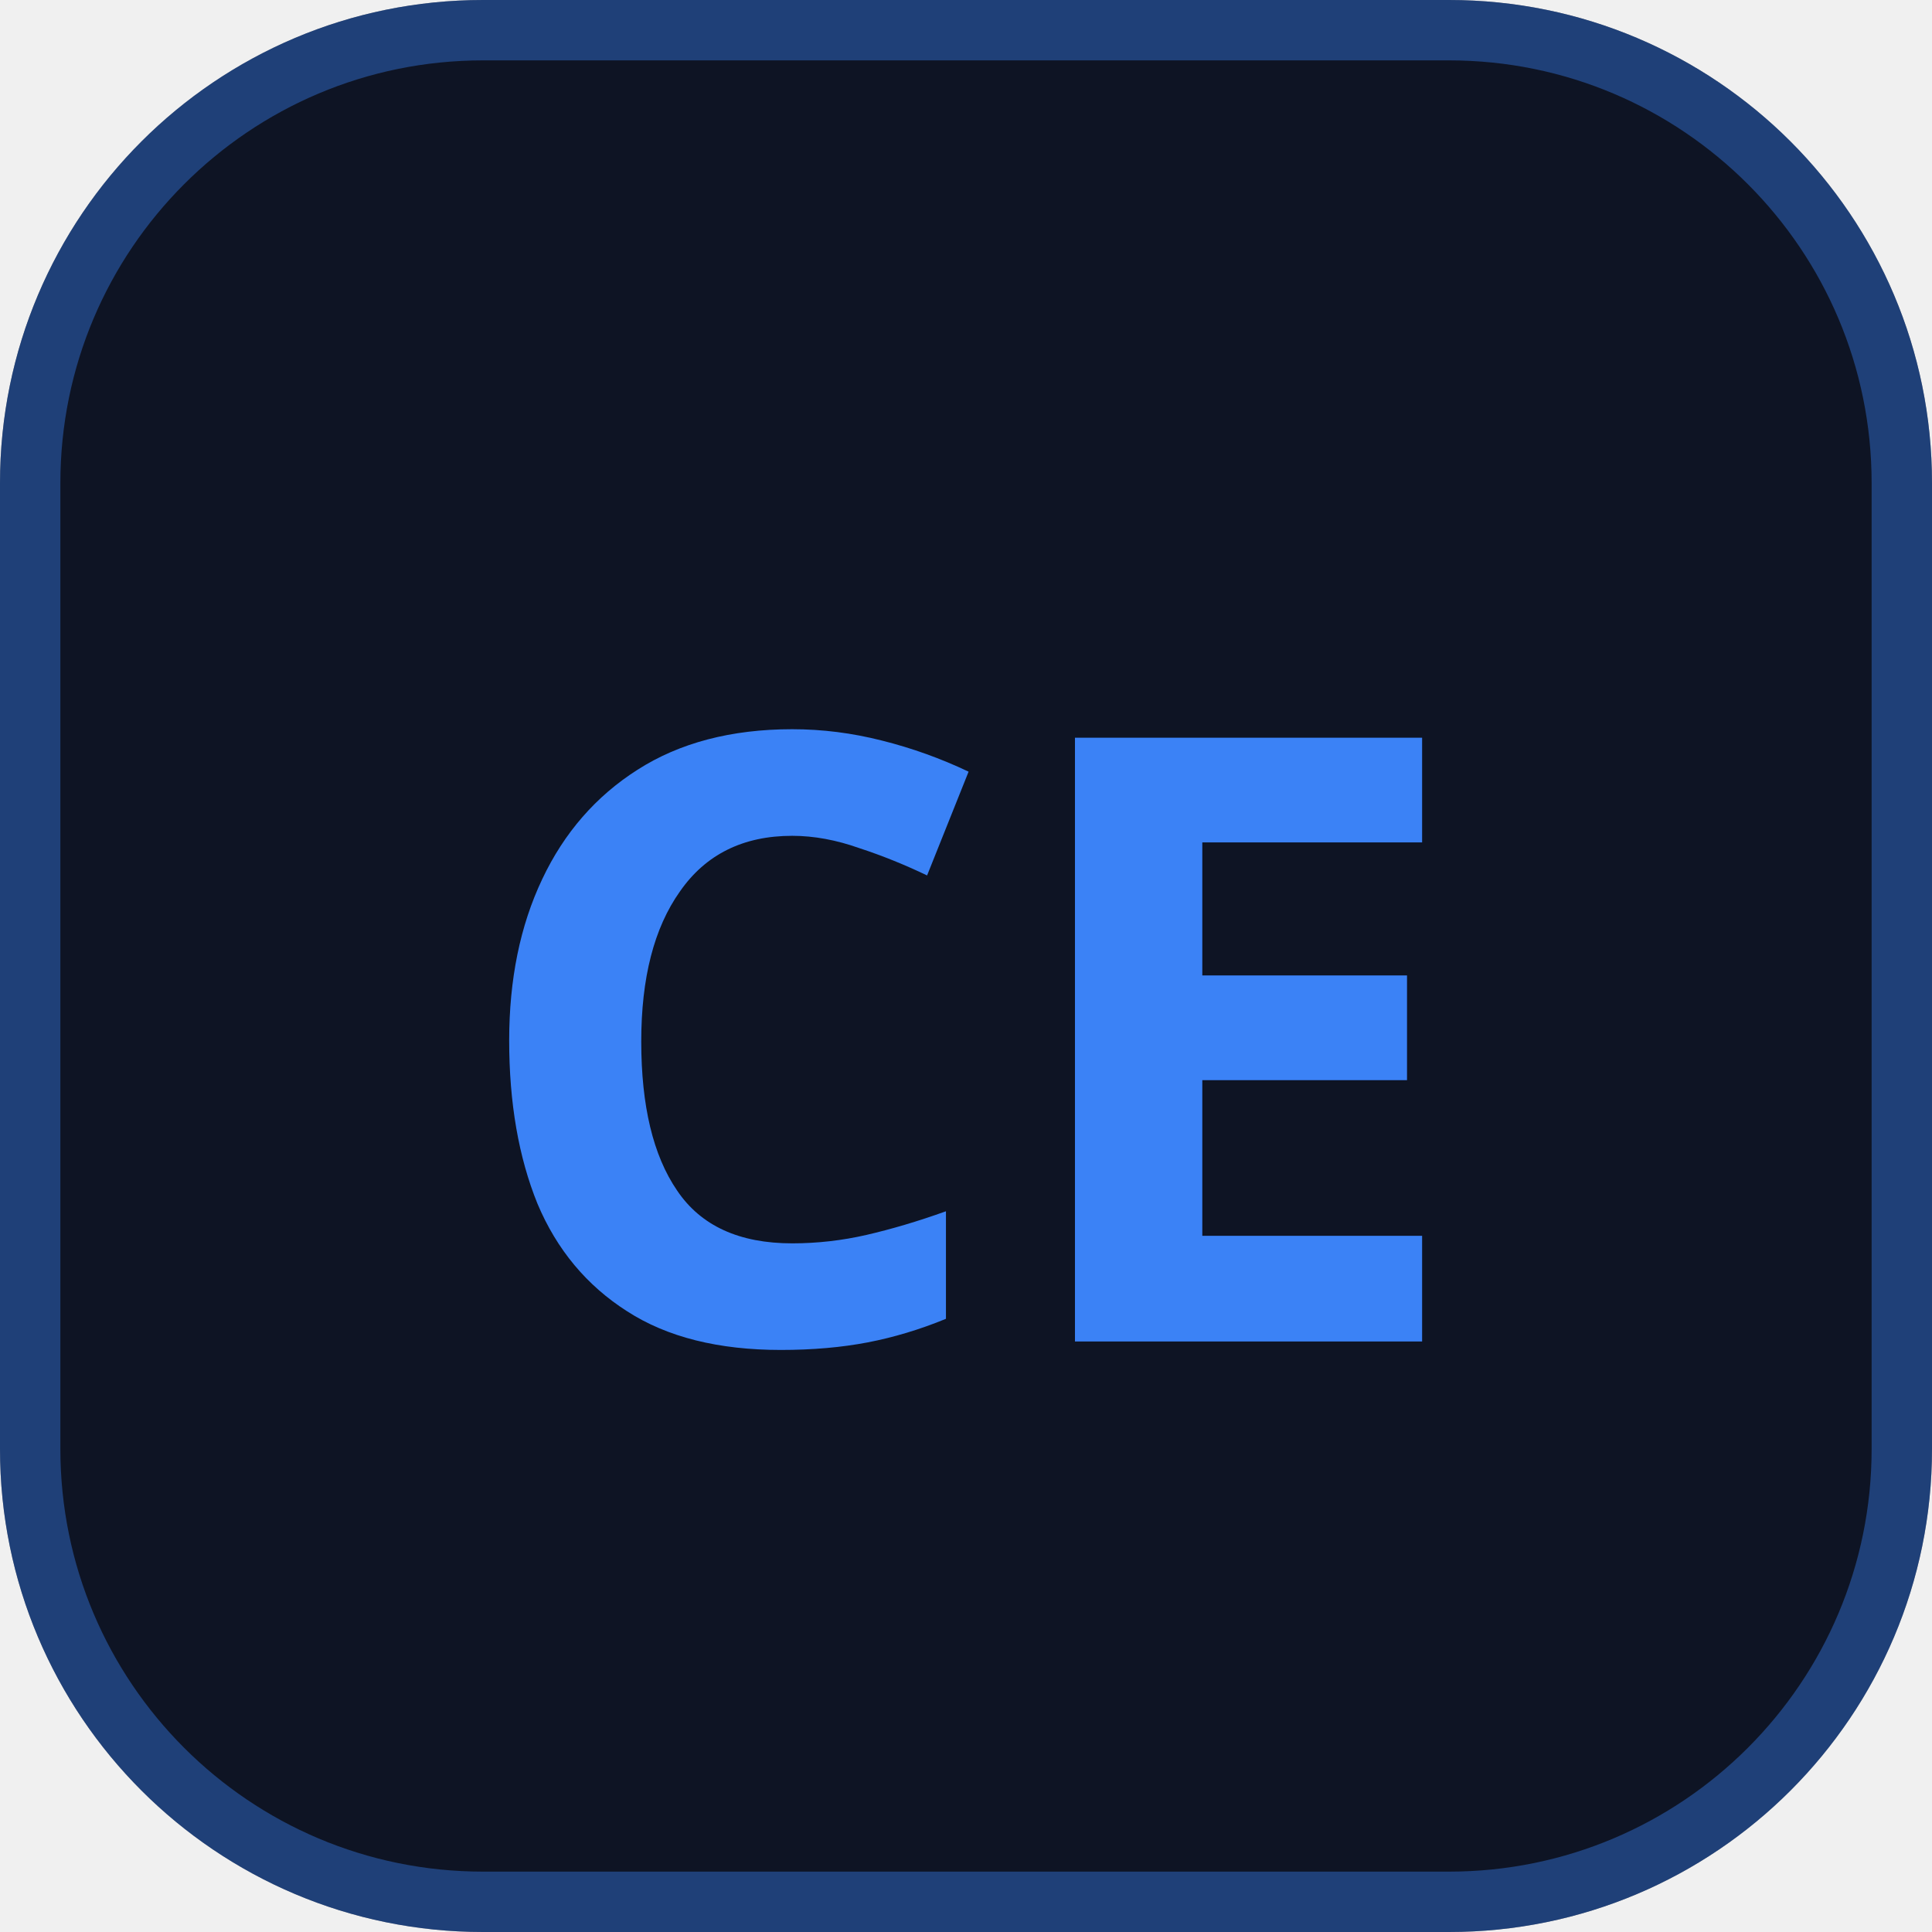
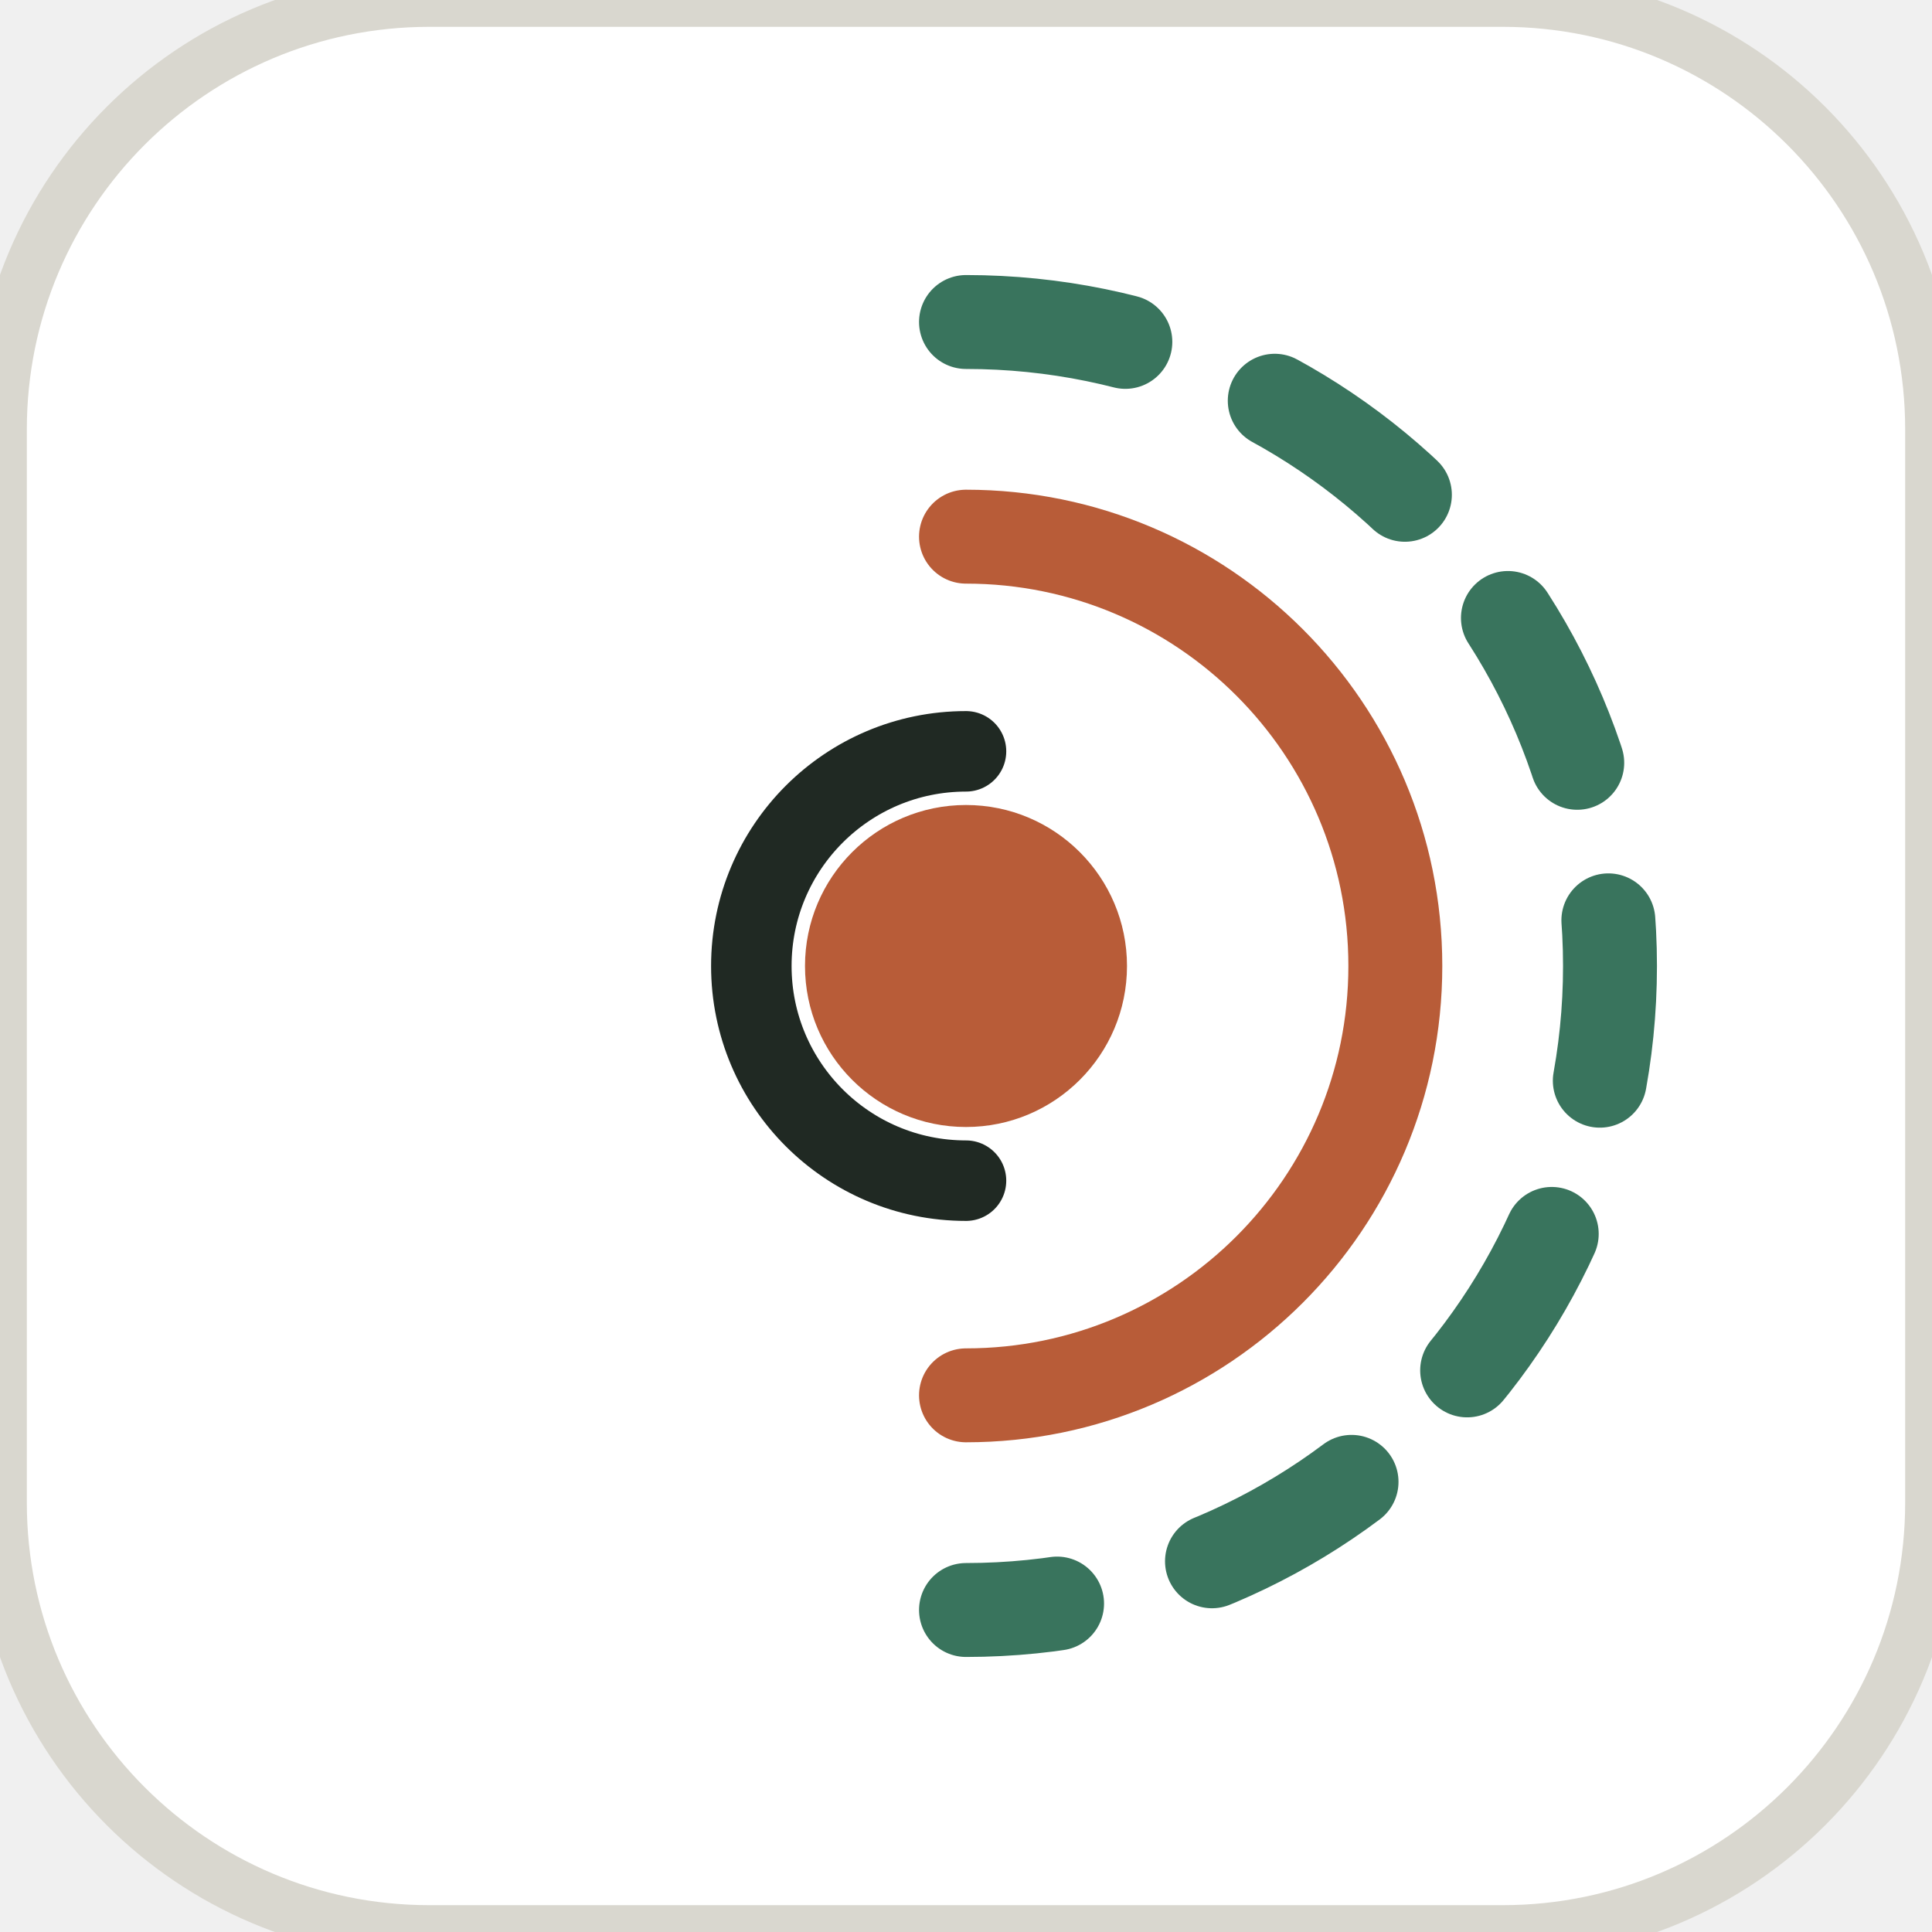
- <svg xmlns="http://www.w3.org/2000/svg" viewBox="0 0 32 32" fill="none">
-   <rect width="32" height="32" rx="8" fill="#0E1424" />
-   <rect x="0.5" y="0.5" width="31" height="31" rx="7.5" stroke="#3B82F6" stroke-opacity="0.4" />
-   <text x="50%" y="54%" dominant-baseline="middle" text-anchor="middle" fill="#3B82F6" font-family="system-ui, sans-serif" font-weight="700" font-size="14">CE</text>
+ <svg xmlns="http://www.w3.org/2000/svg" viewBox="0 0 36 36" fill="none">
+   <rect width="36" height="36" rx="8" fill="#FFFFFF" stroke="#D9D7CF" stroke-width="1" />
+   <circle cx="18" cy="18" r="3" fill="#B85C38" />
+   <path d="M18 10C22.418 10 26 13.582 26 18C26 22.418 22.418 26 18 26" stroke="#B85C38" stroke-width="1.75" stroke-linecap="round" />
+   <path d="M18 6C24.627 6 30 11.373 30 18C30 24.627 24.627 30 18 30" stroke="#39745D" stroke-width="1.75" stroke-linecap="round" stroke-dasharray="3 3" />
+   <path d="M18 14C15.791 14 14 15.791 14 18C14 20.209 15.791 22 18 22" stroke="#202923" stroke-width="1.5" stroke-linecap="round" />
</svg>
